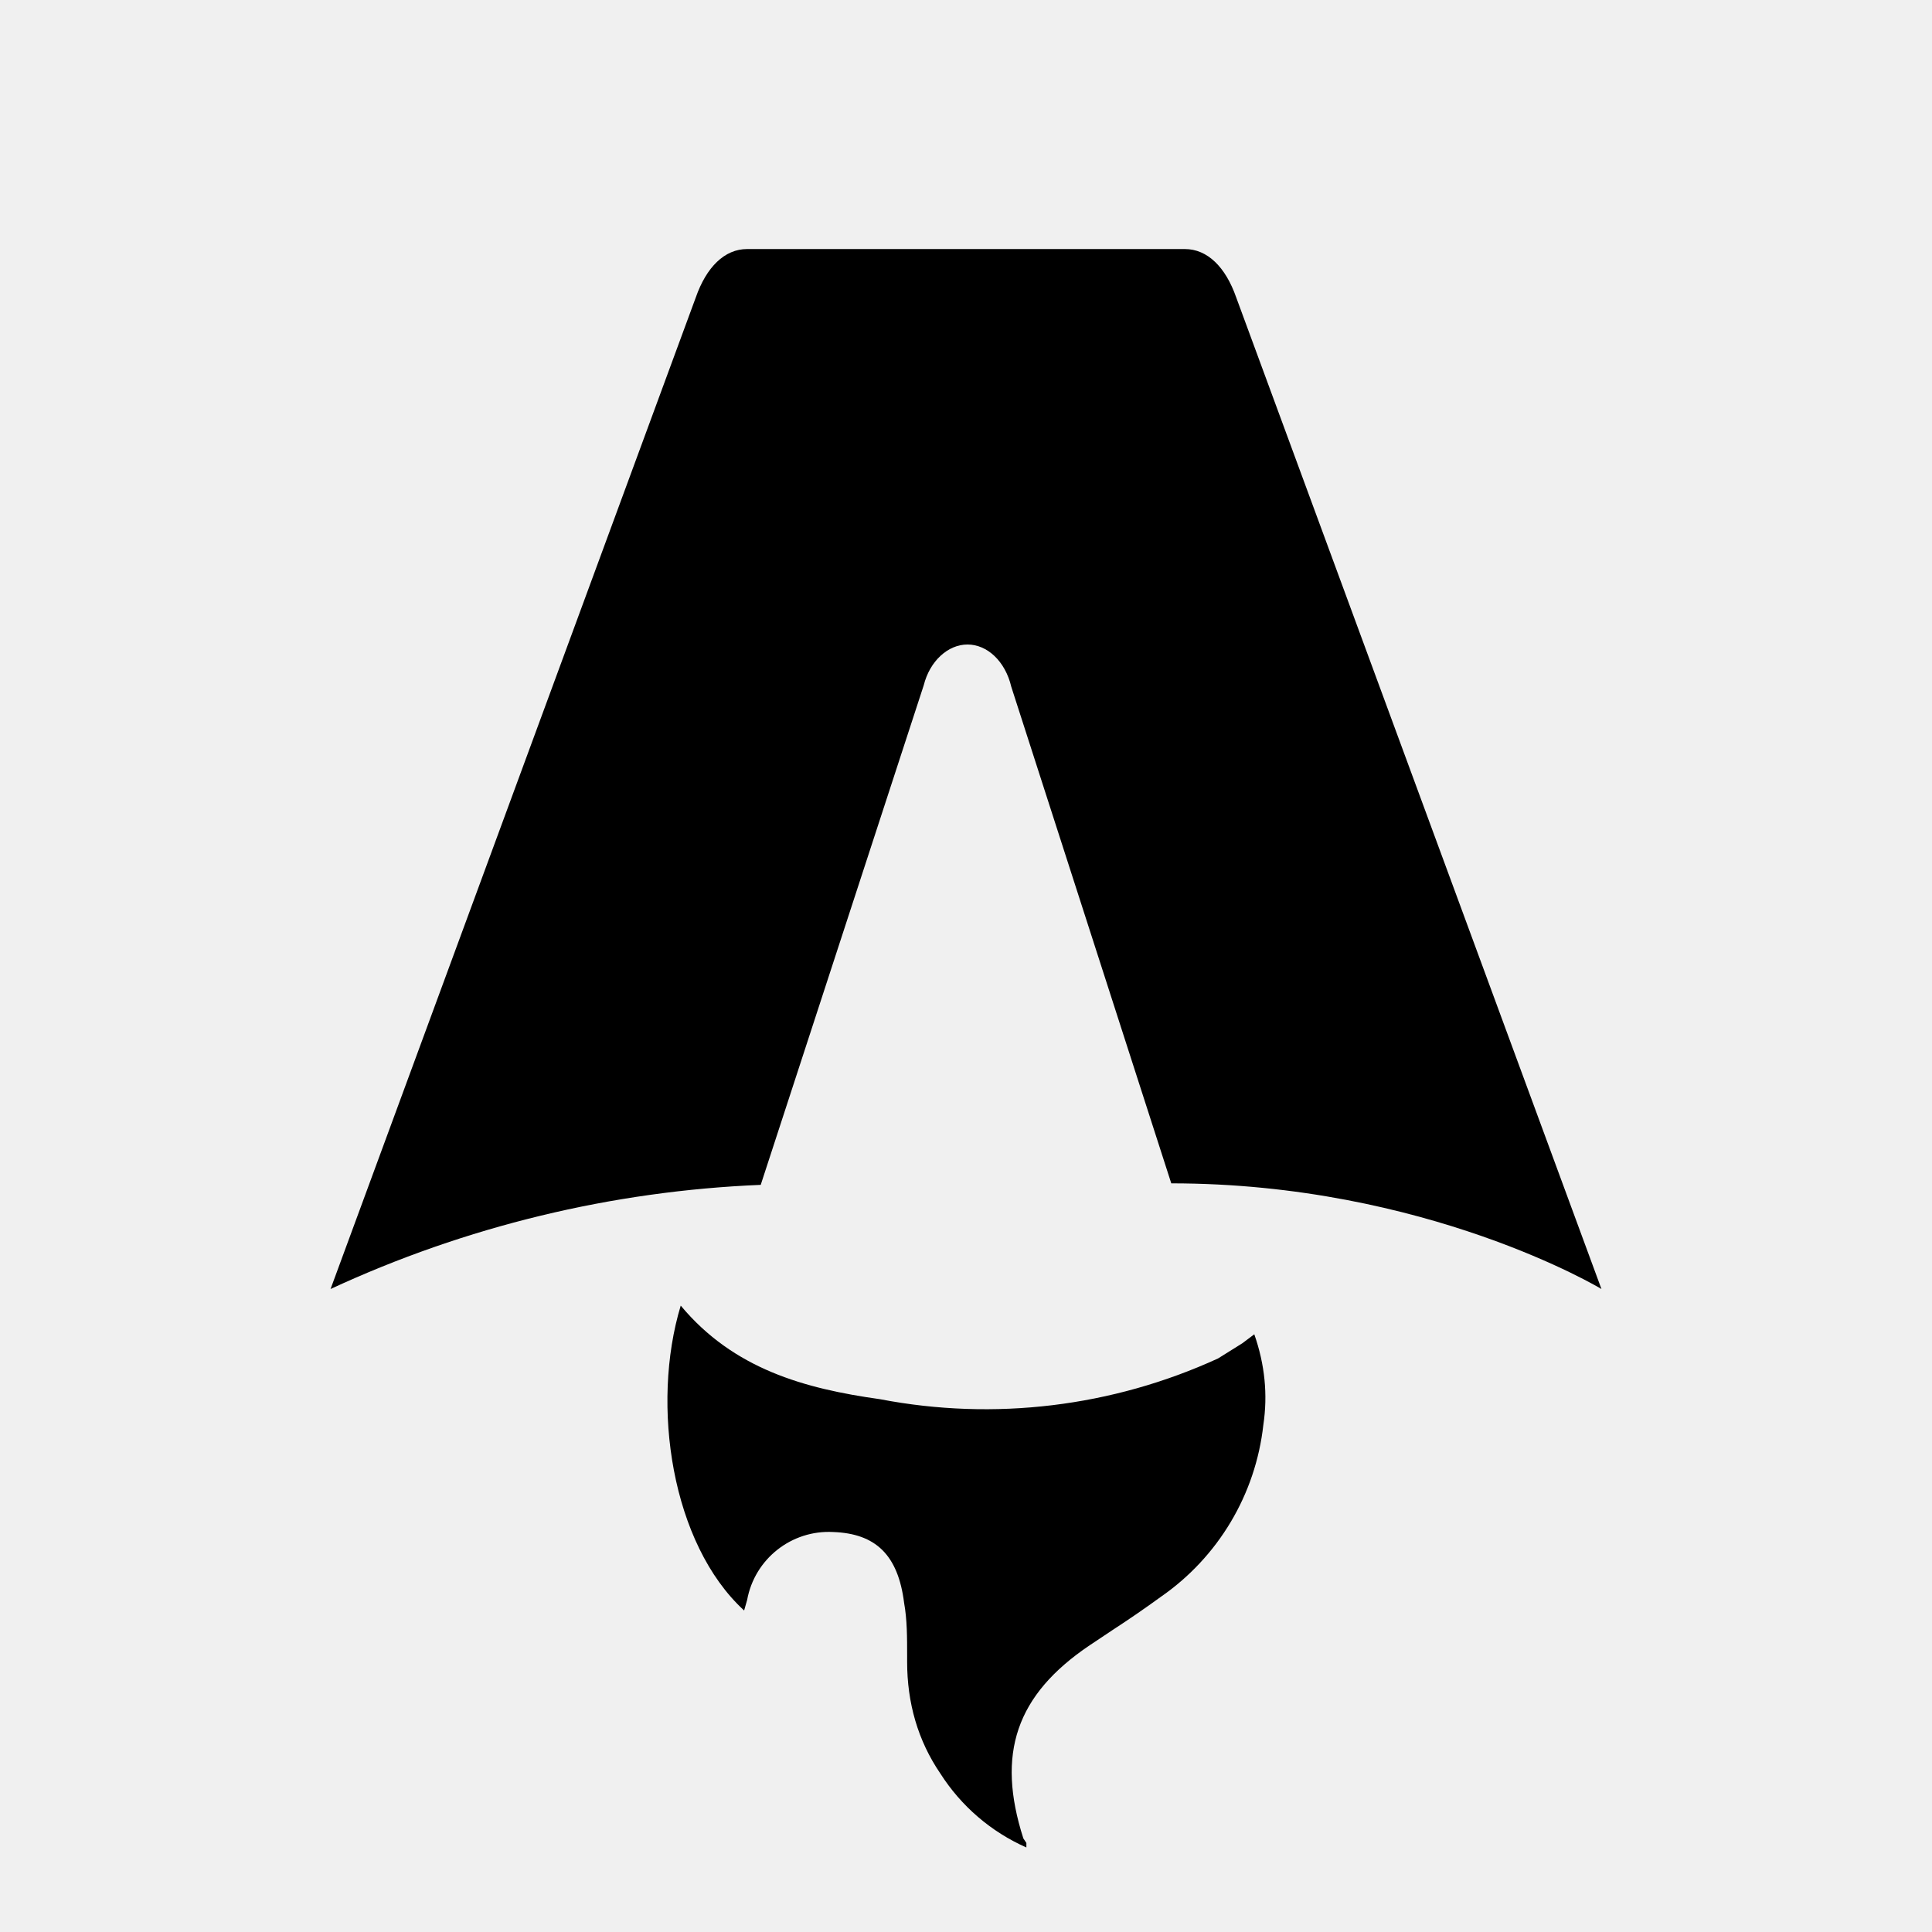
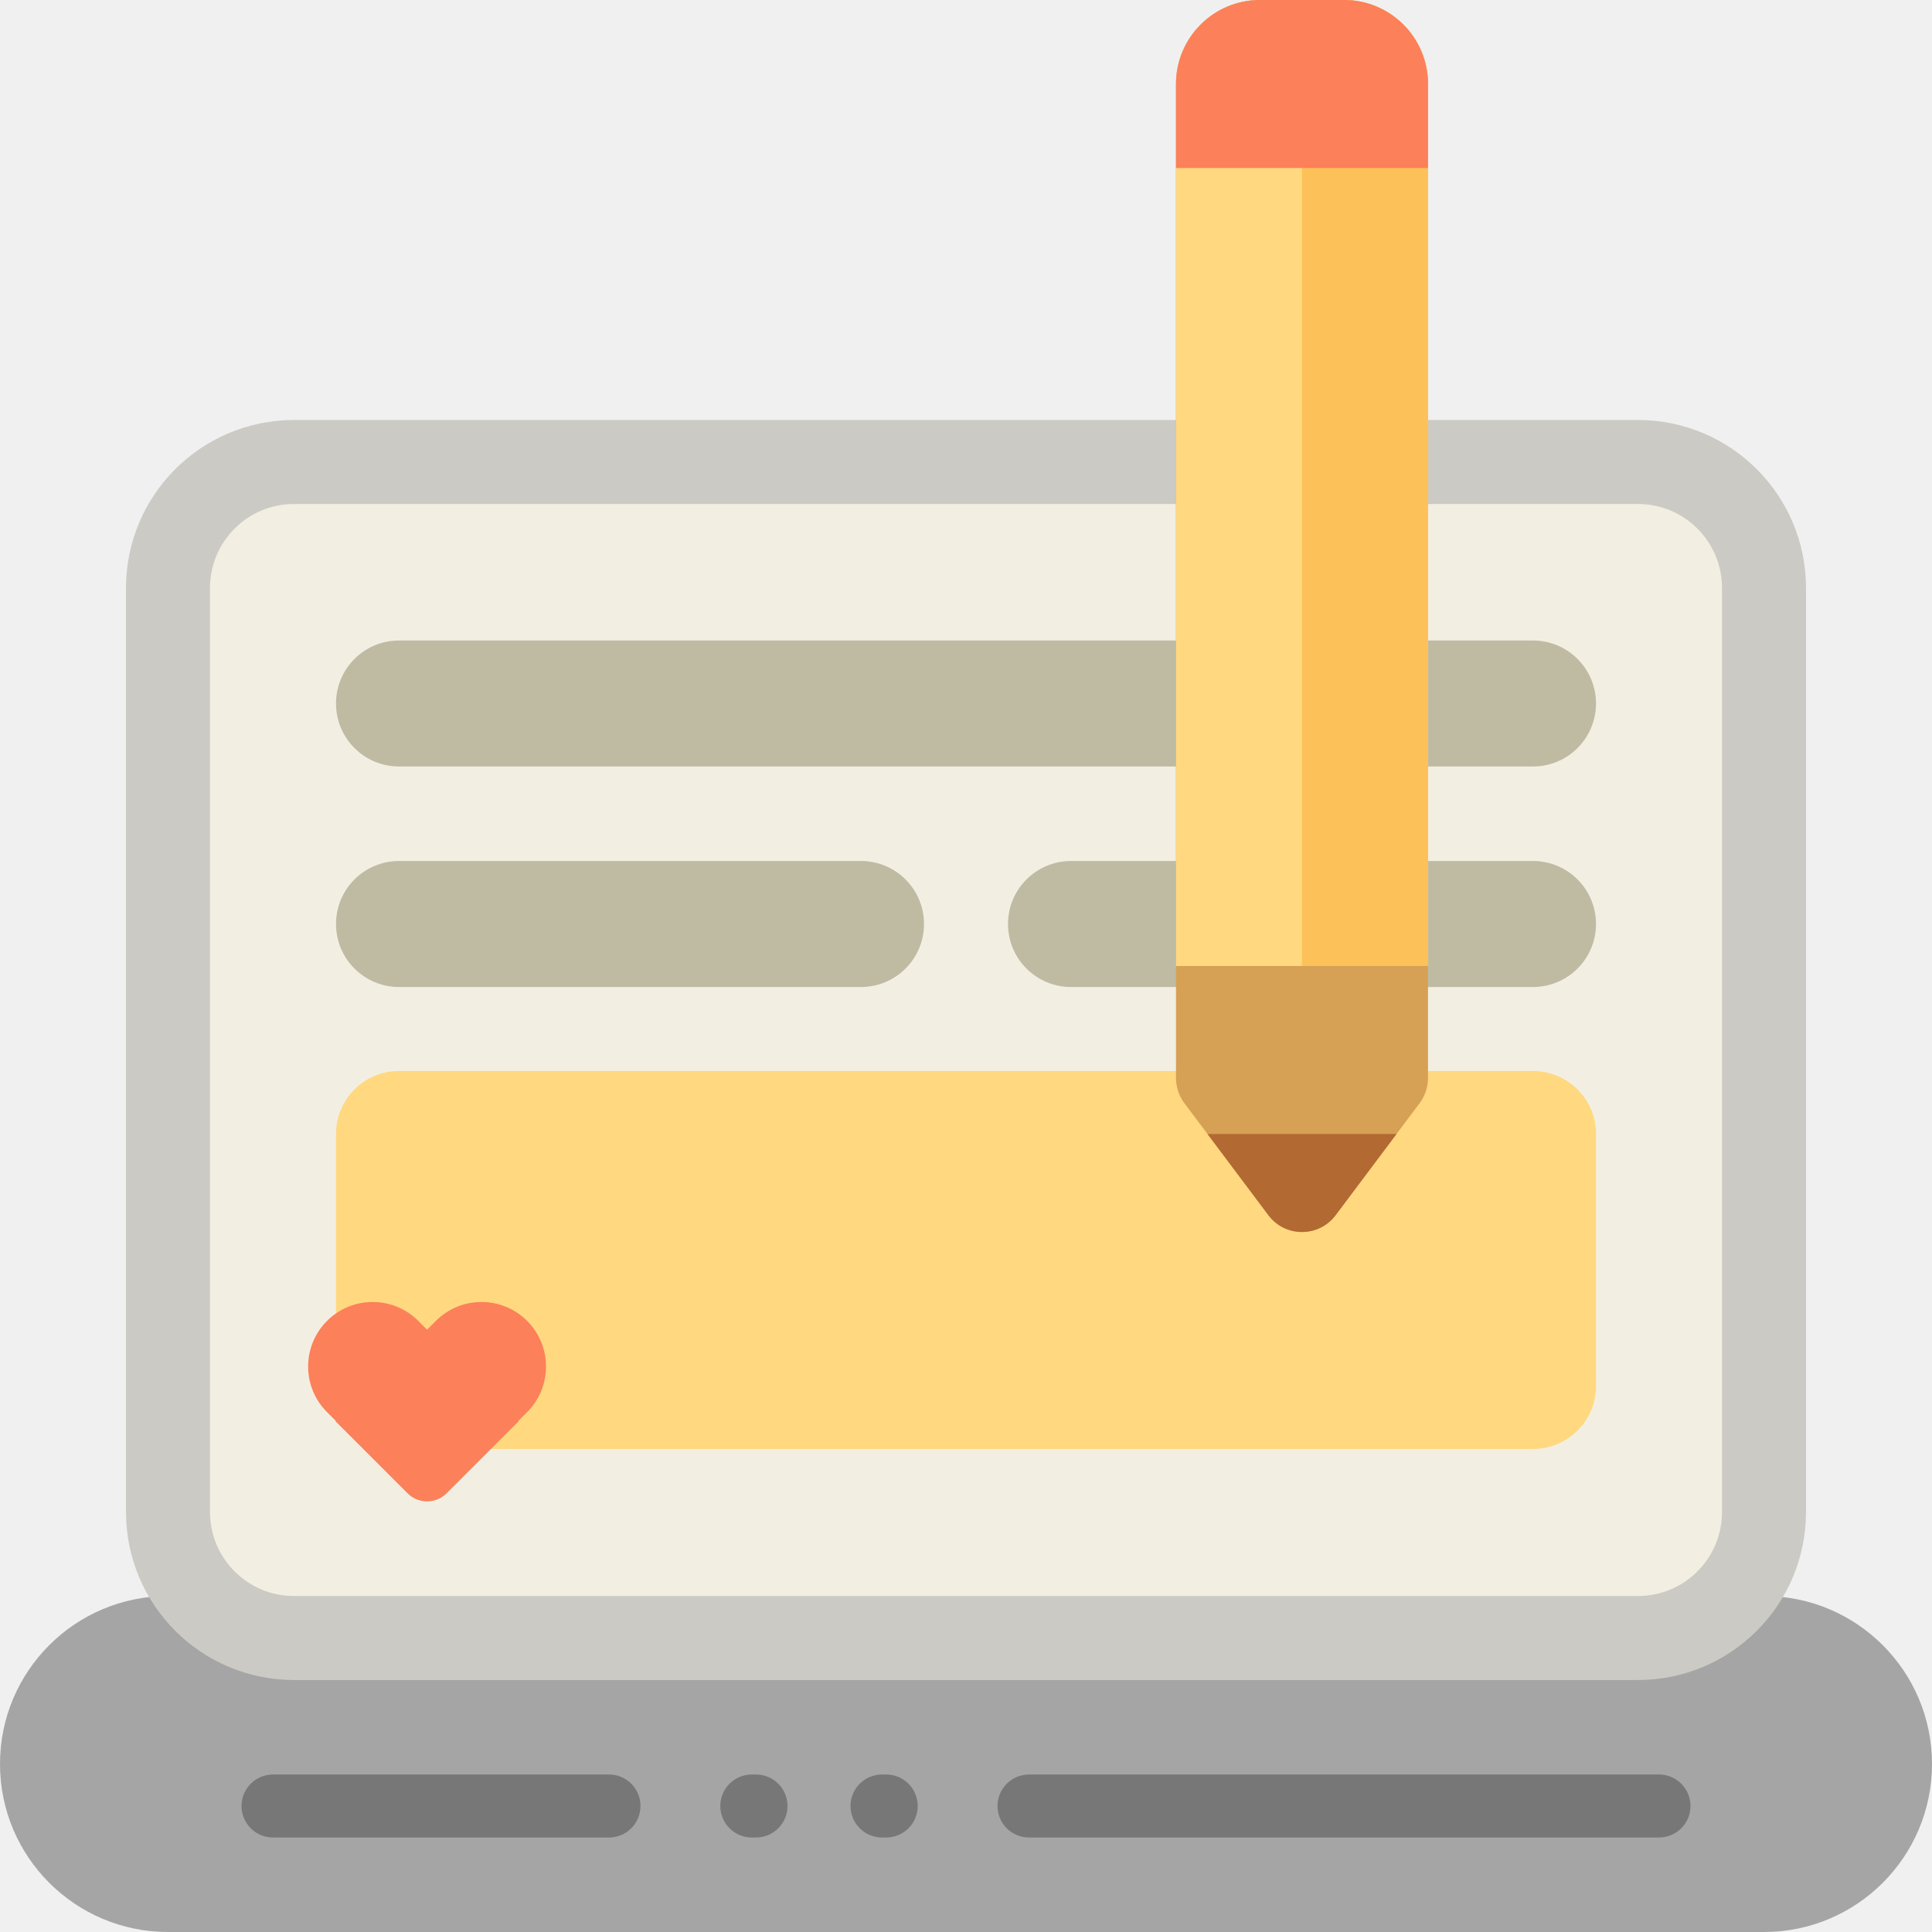
- <svg xmlns="http://www.w3.org/2000/svg" fill="none" viewBox="0 0 128 128">
-   <path d="M50.4 78.5a75.1 75.1 0 0 0-28.5 6.9l24.2-65.7c.7-2 1.9-3.2 3.4-3.2h29c1.5 0 2.7 1.2 3.4 3.2l24.2 65.7s-11.6-7-28.5-7L67 45.5c-.4-1.7-1.6-2.8-2.9-2.8-1.3 0-2.5 1.1-2.9 2.7L50.4 78.5Zm-1.1 28.2Zm-4.2-20.2c-2 6.6-.6 15.8 4.2 20.2a17.5 17.5 0 0 1 .2-.7 5.5 5.5 0 0 1 5.7-4.5c2.8.1 4.3 1.5 4.7 4.7.2 1.1.2 2.3.2 3.5v.4c0 2.7.7 5.2 2.2 7.4a13 13 0 0 0 5.7 4.9v-.3l-.2-.3c-1.8-5.6-.5-9.5 4.4-12.8l1.5-1a73 73 0 0 0 3.2-2.2 16 16 0 0 0 6.8-11.4c.3-2 .1-4-.6-6l-.8.6-1.6 1a37 37 0 0 1-22.4 2.7c-5-.7-9.7-2-13.2-6.2Z" />
-   <style>
-         path { fill: #000; }
-         @media (prefers-color-scheme: dark) {
-             path { fill: #FFF; }
-         }
-     </style>
+ <svg xmlns="http://www.w3.org/2000/svg" height="800px" width="800px" version="1.1" id="Layer_1" viewBox="0 0 512 512" xml:space="preserve">
+   <path style="fill:#A5A5A5;" d="M512,467.478L512,467.478C512,492.066,492.066,512,467.478,512H44.522  C19.933,512,0,492.066,0,467.478l0,0c0-24.588,19.933-44.522,44.522-44.522h422.957C492.066,422.957,512,442.89,512,467.478z" />
+   <path style="fill:#777777;" d="M169.739,478.609c0,4.61-3.738,8.348-8.348,8.348H72.348c-4.61,0-8.348-3.738-8.348-8.348  s3.738-8.348,8.348-8.348h89.043C166.002,470.261,169.739,473.998,169.739,478.609z M439.652,470.261H272.696  c-4.61,0-8.348,3.738-8.348,8.348s3.738,8.348,8.348,8.348h166.957c4.61,0,8.348-3.738,8.348-8.348S444.262,470.261,439.652,470.261  z M234.852,470.261h-1.113c-4.61,0-8.348,3.738-8.348,8.348s3.738,8.348,8.348,8.348h1.113c4.61,0,8.348-3.738,8.348-8.348  S239.462,470.261,234.852,470.261z M200.348,470.261h-1.113c-4.61,0-8.348,3.738-8.348,8.348s3.738,8.348,8.348,8.348h1.113  c4.61,0,8.348-3.738,8.348-8.348S204.958,470.261,200.348,470.261z" />
+   <path style="fill:#CCCAC4;" d="M478.609,155.826v244.87c0,24.588-19.934,44.522-44.522,44.522H77.913  c-24.588,0-44.522-19.934-44.522-44.522v-244.87c0-24.588,19.933-44.522,44.522-44.522h356.174  C458.675,111.304,478.609,131.238,478.609,155.826z" />
+   <path style="fill:#F2EFE2;" d="M434.087,422.957H77.913c-12.295,0-22.261-9.966-22.261-22.261v-244.87  c0-12.295,9.966-22.261,22.261-22.261h356.174c12.295,0,22.261,9.966,22.261,22.261v244.87  C456.348,412.99,446.382,422.957,434.087,422.957z" />
+   <path style="fill:#BFBBA3;" d="M406.261,203.13H105.739c-9.22,0-16.696-7.475-16.696-16.696l0,0c0-9.22,7.475-16.696,16.696-16.696  h300.522c9.22,0,16.696,7.475,16.696,16.696l0,0C422.957,195.655,415.481,203.13,406.261,203.13z M244.87,244.87L244.87,244.87  c0-9.22-7.475-16.696-16.696-16.696H105.739c-9.22,0-16.696,7.475-16.696,16.696l0,0c0,9.22,7.475,16.696,16.696,16.696h122.435  C237.395,261.565,244.87,254.09,244.87,244.87z M422.957,244.87L422.957,244.87c0-9.22-7.475-16.696-16.696-16.696H283.826  c-9.22,0-16.696,7.475-16.696,16.696l0,0c0,9.22,7.475,16.696,16.696,16.696h122.435C415.482,261.565,422.957,254.09,422.957,244.87  z" />
+   <path style="fill:#FFD880;" d="M406.261,384H105.739c-9.22,0-16.696-7.475-16.696-16.696v-66.783c0-9.22,7.475-16.696,16.696-16.696  h300.522c9.22,0,16.696,7.475,16.696,16.696v66.783C422.957,376.525,415.482,384,406.261,384z" />
+   <path style="fill:#FC8059;" d="M139.688,374.23l-2.332,2.332l0.086,0.086l-19.098,19.098c-1.37,1.37-3.229,2.14-5.167,2.14l0,0  c-1.938,0-3.797-0.77-5.167-2.14l-19.098-19.098l0.086-0.086l-2.332-2.332c-6.677-6.677-6.677-17.501,0-24.179l0,0  c6.677-6.677,17.501-6.677,24.179,0l2.332,2.332l2.332-2.332c6.677-6.677,17.501-6.677,24.179,0l0,0  C146.365,356.728,146.365,367.553,139.688,374.23z" />
+   <path style="fill:#D6A154;" d="M376.209,292.36l-22.261,29.682c-4.452,5.936-13.357,5.936-17.809,0l-22.261-29.682  c-1.445-1.927-2.226-4.27-2.226-6.678V22.261C311.652,9.966,321.618,0,333.913,0h22.261c12.295,0,22.261,9.966,22.261,22.261  v263.421C378.435,288.089,377.653,290.433,376.209,292.36z" />
+   <path style="fill:#B26932;" d="M370.087,300.522l-16.139,21.518c-4.452,5.936-13.357,5.936-17.809,0L320,300.522H370.087z" />
+   <path style="fill:#FFD880;" d="M311.652,256V22.261C311.652,9.966,321.618,0,333.913,0h22.261c12.295,0,22.261,9.966,22.261,22.261  V256H311.652z" />
+   <path style="fill:#FCC159;" d="M345.043,256V0h11.13c12.295,0,22.261,9.966,22.261,22.261V256H345.043z" />
+   <path style="fill:#FC8059;" d="M378.435,22.261v22.261h-66.783V22.261C311.652,9.966,321.618,0,333.913,0h22.261  C368.469,0,378.435,9.966,378.435,22.261z" />
</svg>
